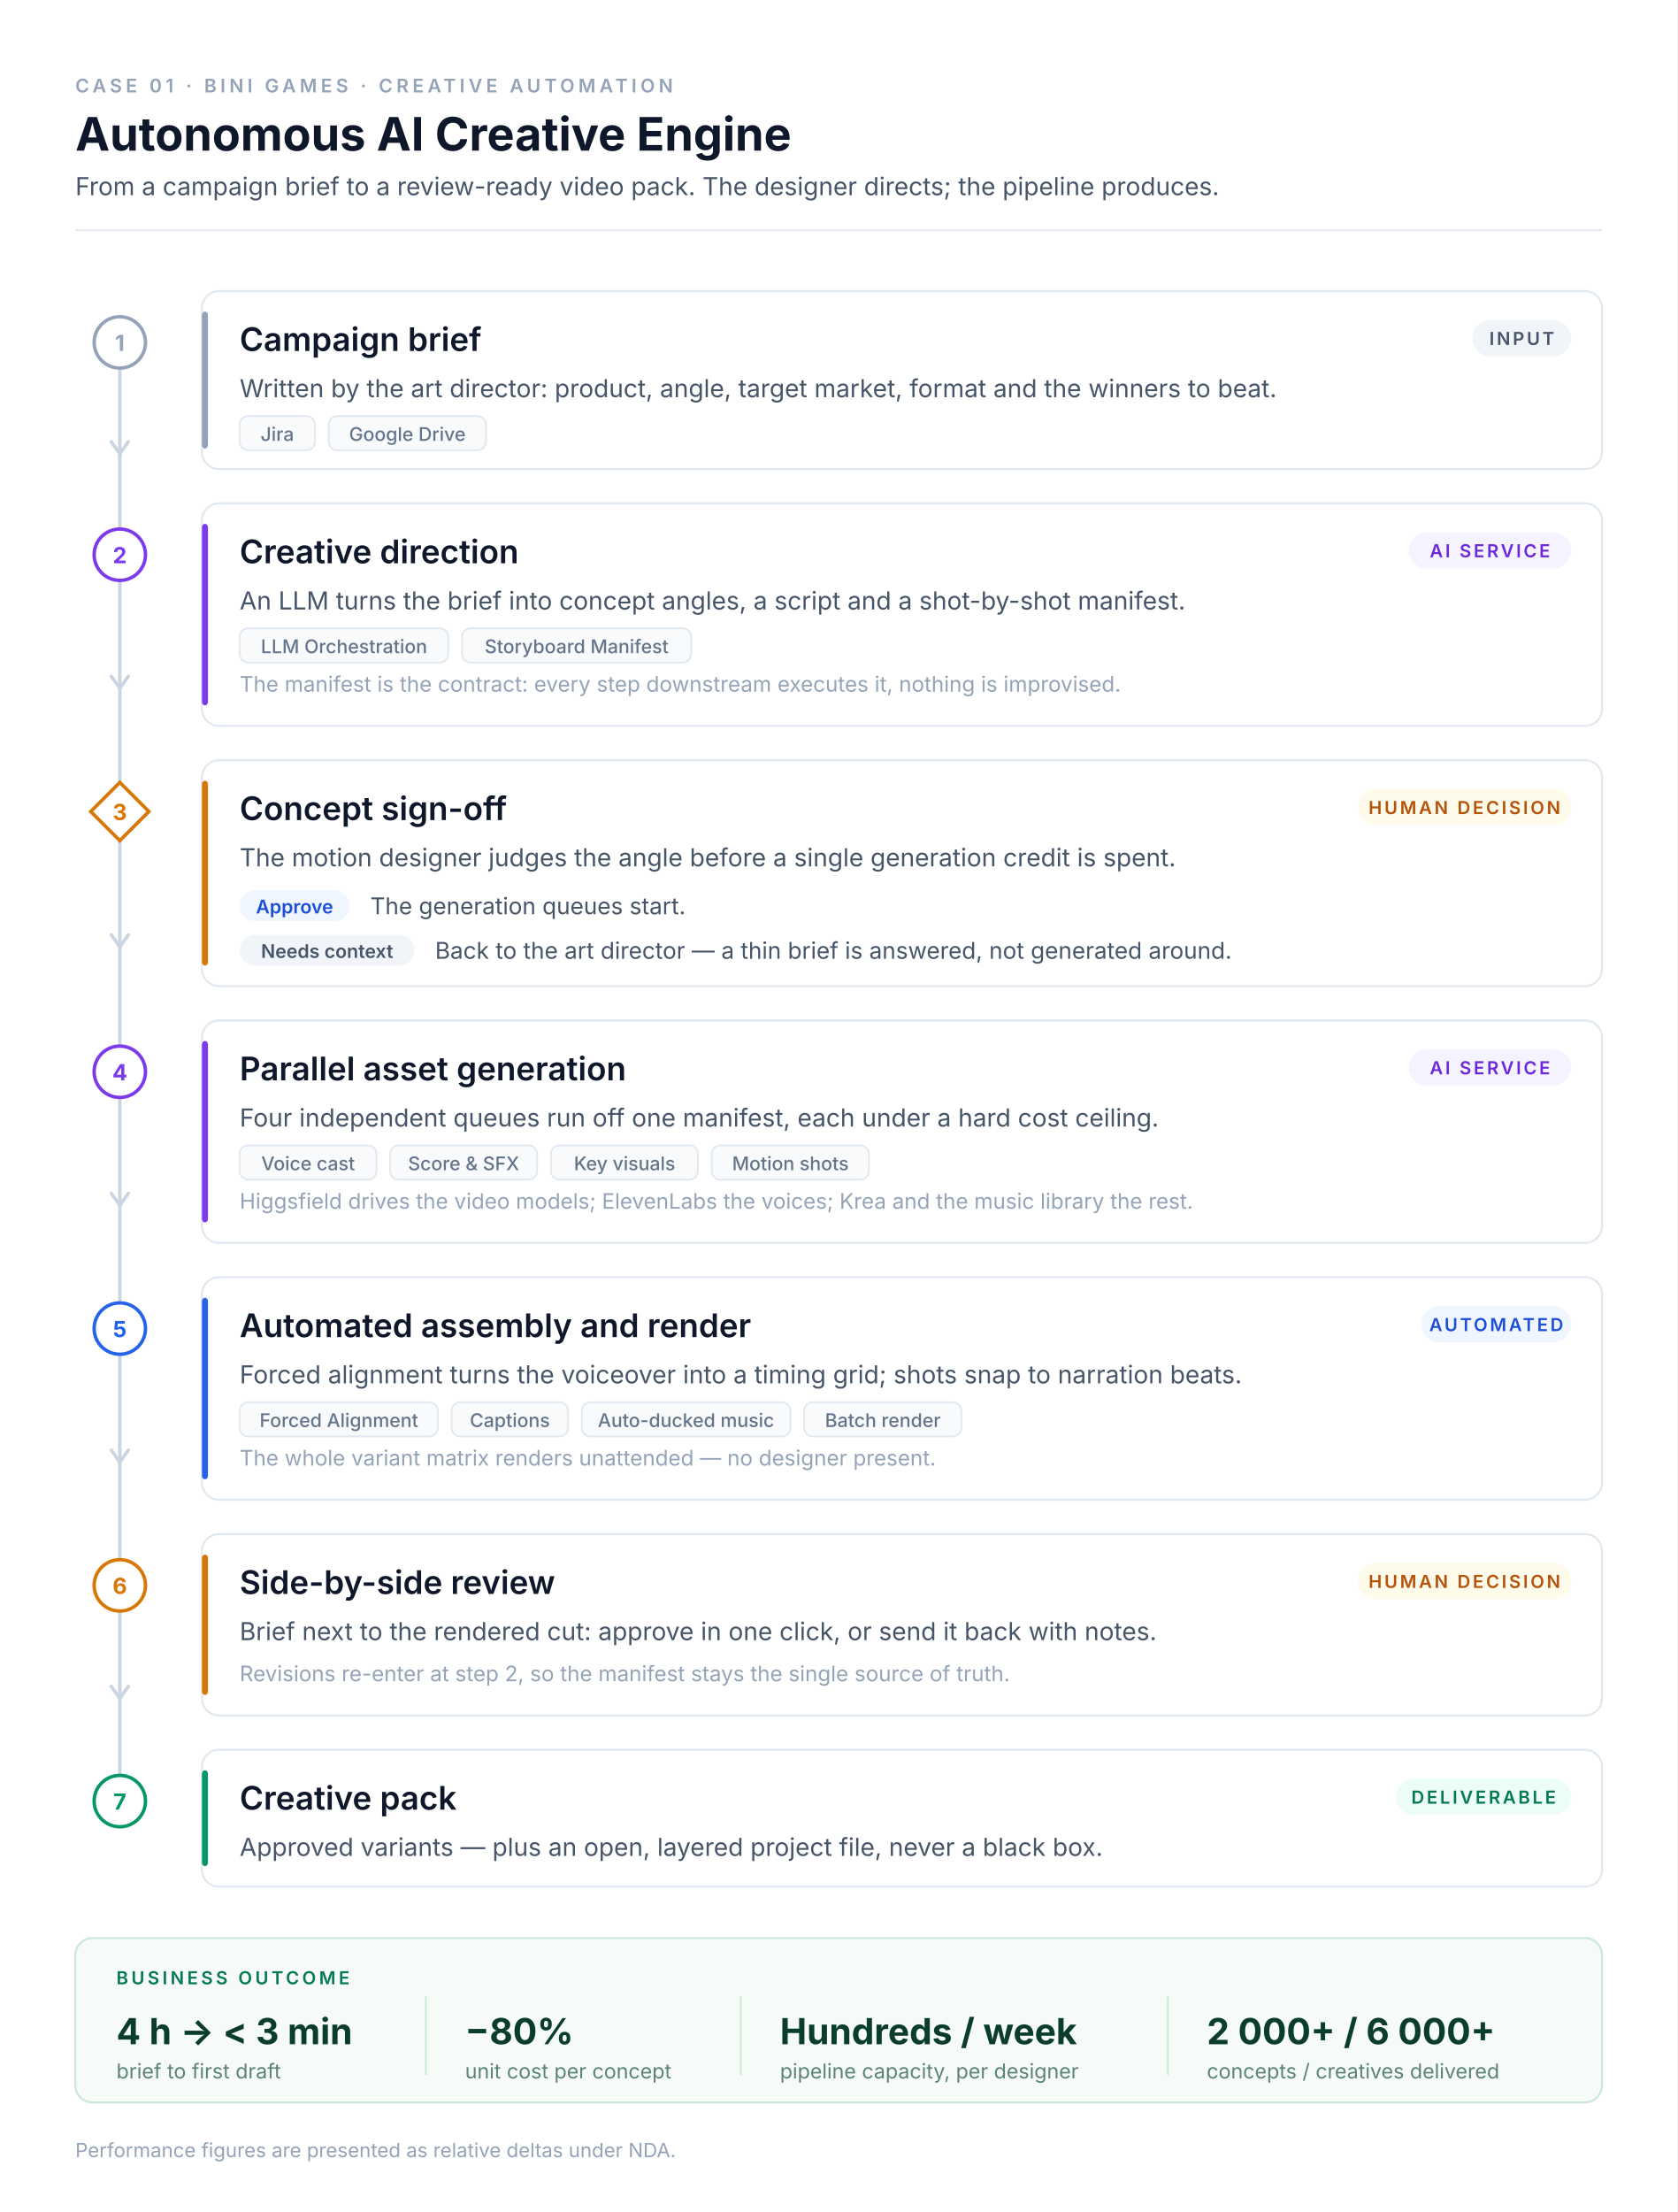
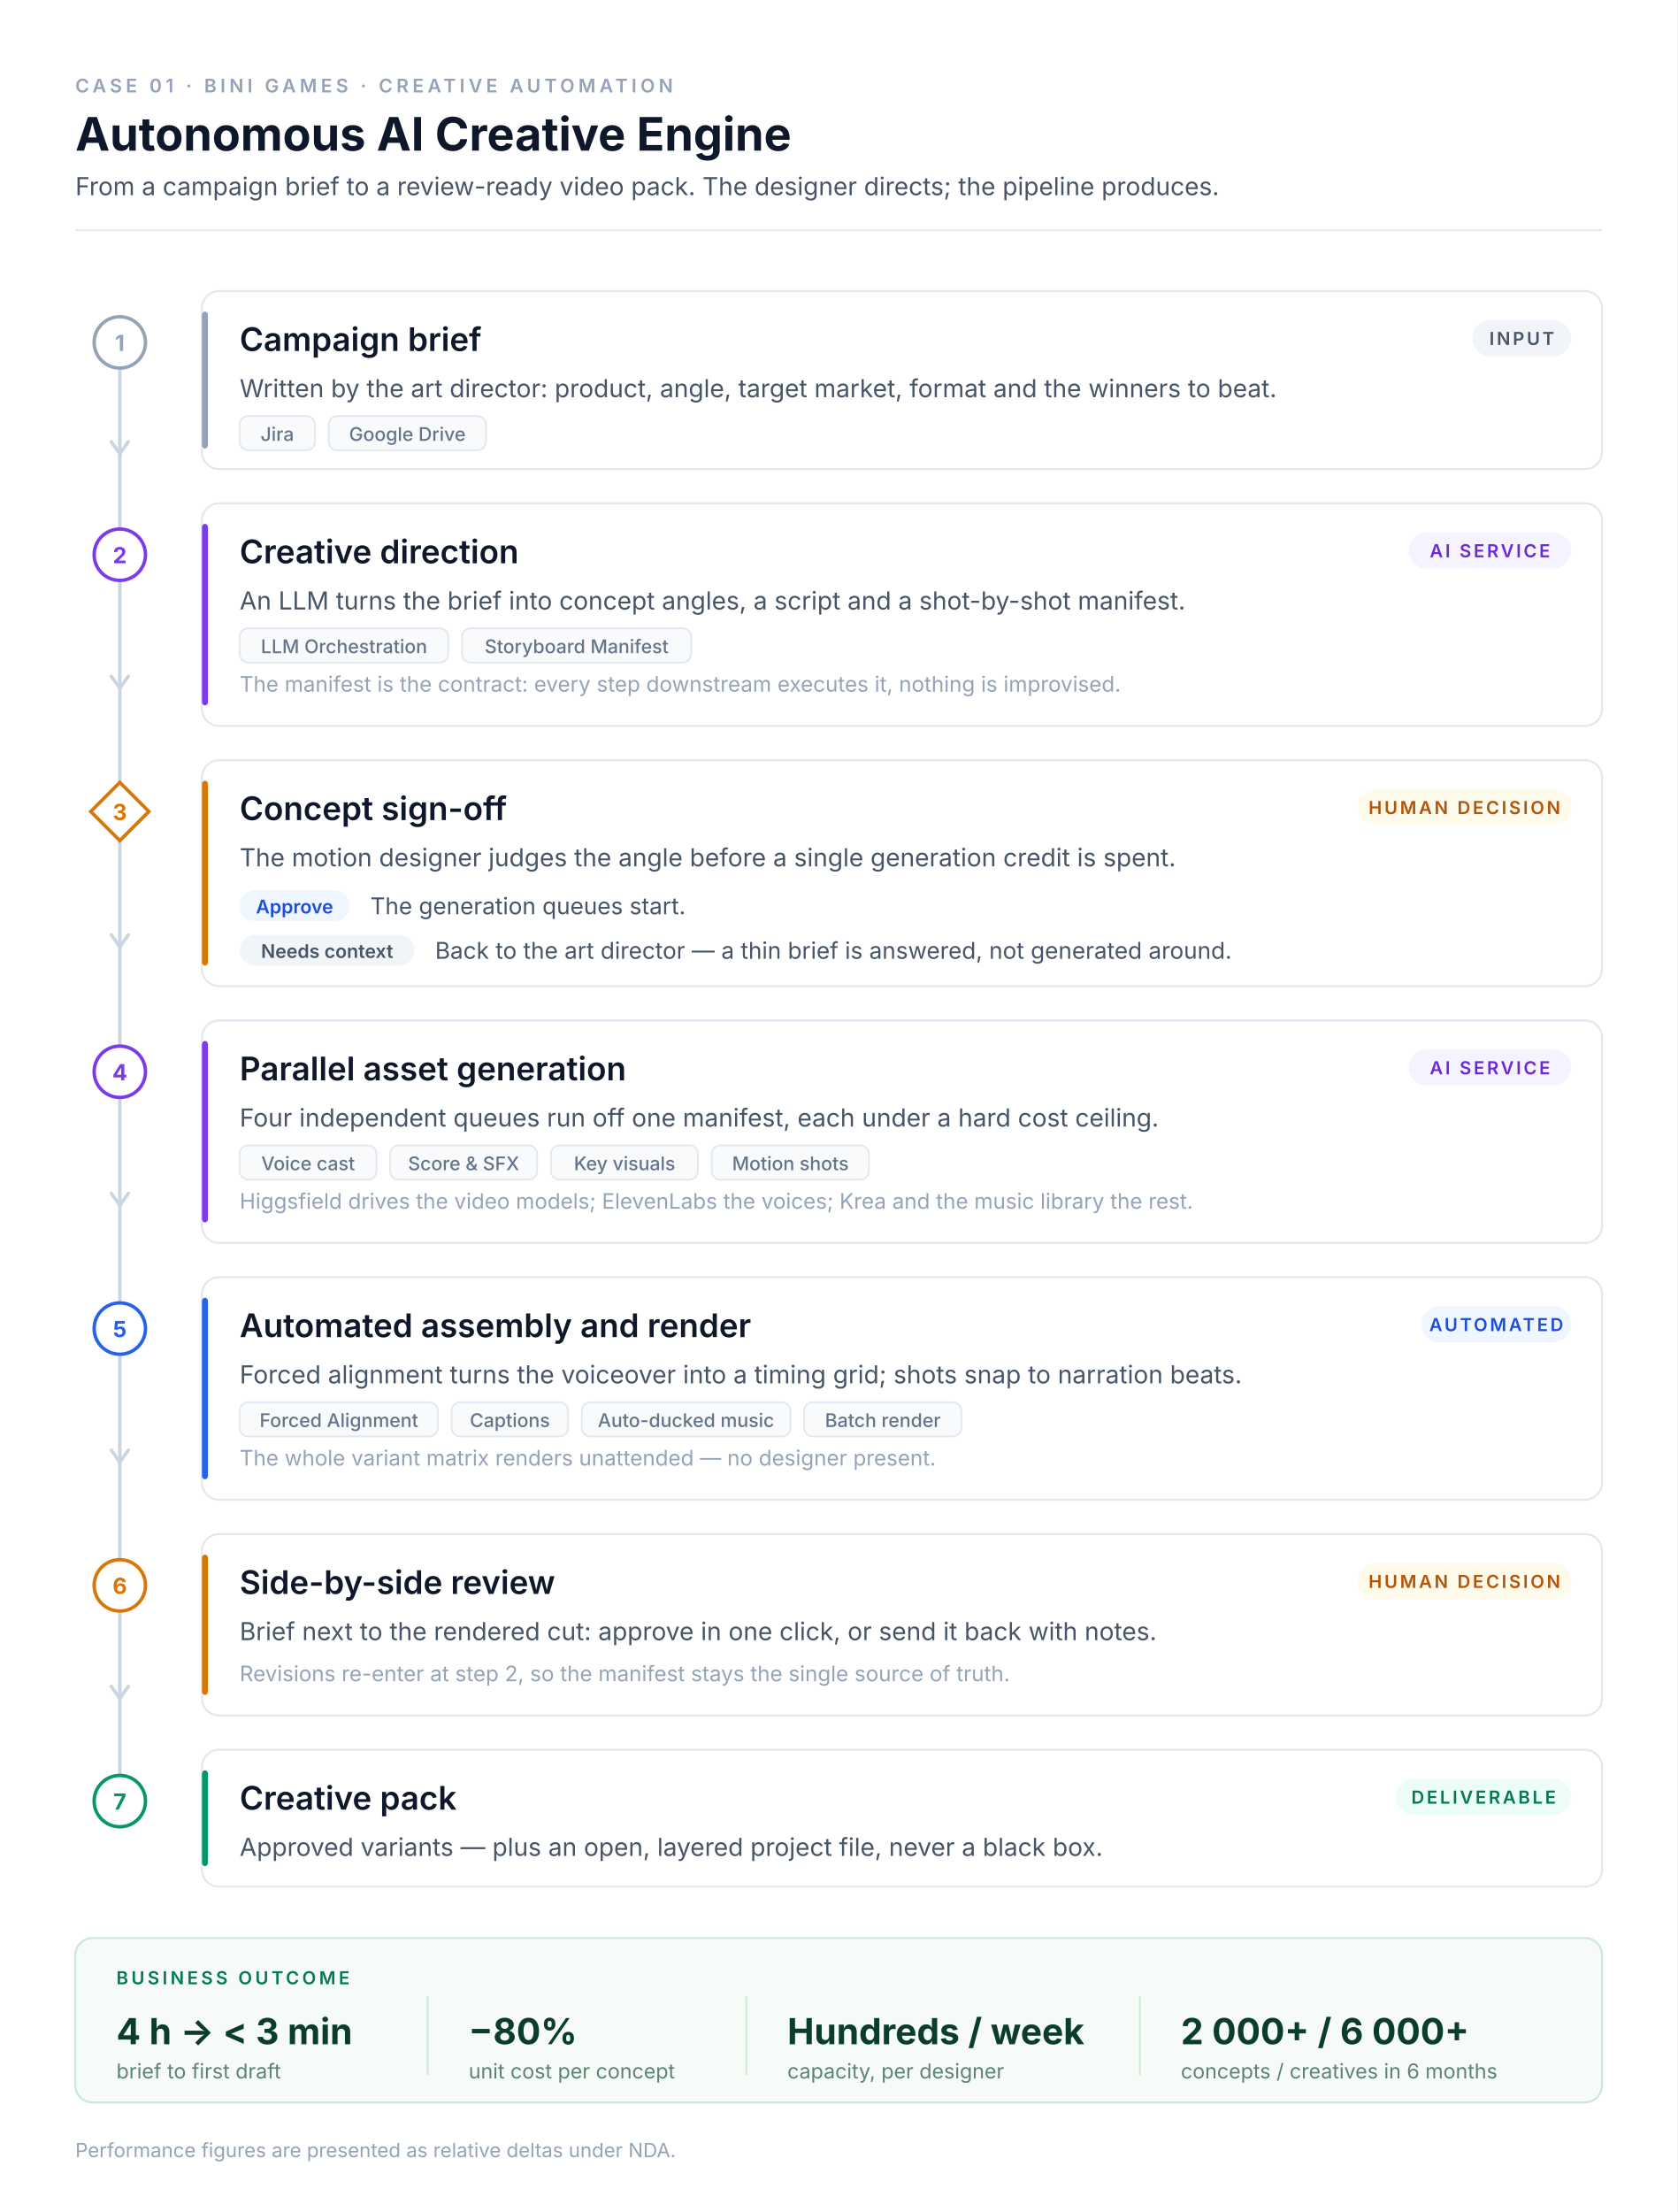
<svg xmlns="http://www.w3.org/2000/svg" width="980" height="1292" viewBox="0 0 980 1292">
  <rect width="980" height="1292" fill="#FFFFFF" />
  <path d="M70 200 L70 1052" stroke="#CBD5E1" stroke-width="2" fill="none" />
  <path d="M65 258.0 L70 265.0 L75 258.0" fill="none" stroke="#CBD5E1" stroke-width="2" stroke-linecap="round" stroke-linejoin="round" />
  <path d="M65 395.0 L70 402.0 L75 395.0" fill="none" stroke="#CBD5E1" stroke-width="2" stroke-linecap="round" stroke-linejoin="round" />
  <path d="M65 546.0 L70 553.0 L75 546.0" fill="none" stroke="#CBD5E1" stroke-width="2" stroke-linecap="round" stroke-linejoin="round" />
  <path d="M65 697.0 L70 704.0 L75 697.0" fill="none" stroke="#CBD5E1" stroke-width="2" stroke-linecap="round" stroke-linejoin="round" />
  <path d="M65 847.0 L70 854.0 L75 847.0" fill="none" stroke="#CBD5E1" stroke-width="2" stroke-linecap="round" stroke-linejoin="round" />
  <path d="M65 985.0 L70 992.0 L75 985.0" fill="none" stroke="#CBD5E1" stroke-width="2" stroke-linecap="round" stroke-linejoin="round" />
  <circle cx="70" cy="200" r="15" fill="#FFFFFF" stroke="#94A3B8" stroke-width="2" />
  <text x="70" y="205" font-family="Inter, Helvetica Neue, Arial, sans-serif" font-size="13" font-weight="700" fill="#94A3B8" text-anchor="middle">1</text>
  <circle cx="70" cy="324" r="15" fill="#FFFFFF" stroke="#7C3AED" stroke-width="2" />
  <text x="70" y="329" font-family="Inter, Helvetica Neue, Arial, sans-serif" font-size="13" font-weight="700" fill="#7C3AED" text-anchor="middle">2</text>
  <path d="M70 457 L87 474 L70 491 L53 474 Z" fill="#FFFFFF" stroke="#D97706" stroke-width="2" />
  <text x="70" y="479" font-family="Inter, Helvetica Neue, Arial, sans-serif" font-size="13" font-weight="700" fill="#D97706" text-anchor="middle">3</text>
  <circle cx="70" cy="626" r="15" fill="#FFFFFF" stroke="#7C3AED" stroke-width="2" />
  <text x="70" y="631" font-family="Inter, Helvetica Neue, Arial, sans-serif" font-size="13" font-weight="700" fill="#7C3AED" text-anchor="middle">4</text>
  <circle cx="70" cy="776" r="15" fill="#FFFFFF" stroke="#2563EB" stroke-width="2" />
  <text x="70" y="781" font-family="Inter, Helvetica Neue, Arial, sans-serif" font-size="13" font-weight="700" fill="#2563EB" text-anchor="middle">5</text>
  <circle cx="70" cy="926" r="15" fill="#FFFFFF" stroke="#D97706" stroke-width="2" />
  <text x="70" y="931" font-family="Inter, Helvetica Neue, Arial, sans-serif" font-size="13" font-weight="700" fill="#D97706" text-anchor="middle">6</text>
  <circle cx="70" cy="1052" r="15" fill="#FFFFFF" stroke="#059669" stroke-width="2" />
  <text x="70" y="1057" font-family="Inter, Helvetica Neue, Arial, sans-serif" font-size="13" font-weight="700" fill="#059669" text-anchor="middle">7</text>
  <text x="44.0" y="54.0" font-family="Inter, Helvetica Neue, Arial, sans-serif" font-size="11" font-weight="600" fill="#94A3B8" text-anchor="start" letter-spacing="2.2">CASE 01 · BINI GAMES · CREATIVE AUTOMATION</text>
  <text x="44.0" y="88.0" font-family="Inter, Helvetica Neue, Arial, sans-serif" font-size="27" font-weight="700" fill="#0F172A" text-anchor="start">Autonomous AI Creative Engine</text>
  <text x="44.0" y="114.0" font-family="Inter, Helvetica Neue, Arial, sans-serif" font-size="14.5" font-weight="400" fill="#475569" text-anchor="start">From a campaign brief to a review-ready video pack. The designer directs; the pipeline produces.</text>
  <rect x="44.0" y="134.0" width="892.0" height="1.0" rx="0" fill="#E2E8F0" stroke="none" stroke-width="1" />
  <rect x="118.0" y="170.0" width="818.0" height="104.0" rx="10" fill="#FFFFFF" stroke="#E2E8F0" stroke-width="1.2" />
  <rect x="118.0" y="182.0" width="3.5" height="80.0" rx="2" fill="#94A3B8" stroke="none" stroke-width="1" />
  <rect x="860.2" y="187.0" width="57.8" height="21.0" rx="10.5" fill="#F1F5F9" stroke="none" stroke-width="1" />
  <text x="889.1" y="201.5" font-family="Inter, Helvetica Neue, Arial, sans-serif" font-size="10.5" font-weight="600" fill="#475569" text-anchor="middle" letter-spacing="1.4">INPUT</text>
  <text x="140.0" y="205.0" font-family="Inter, Helvetica Neue, Arial, sans-serif" font-size="19" font-weight="600" fill="#0F172A" text-anchor="start">Campaign brief</text>
  <text x="140.0" y="232.0" font-family="Inter, Helvetica Neue, Arial, sans-serif" font-size="14.5" font-weight="400" fill="#475569" text-anchor="start">Written by the art director: product, angle, target market, format and the winners to beat.</text>
  <rect x="140.0" y="243.0" width="44.0" height="20.0" rx="5" fill="#F8FAFC" stroke="#E2E8F0" stroke-width="1" />
  <text x="162.0" y="257.5" font-family="Inter, Helvetica Neue, Arial, sans-serif" font-size="11" font-weight="500" fill="#64748B" text-anchor="middle">Jira</text>
  <rect x="192.0" y="243.0" width="91.9" height="20.0" rx="5" fill="#F8FAFC" stroke="#E2E8F0" stroke-width="1" />
  <text x="238.0" y="257.5" font-family="Inter, Helvetica Neue, Arial, sans-serif" font-size="11" font-weight="500" fill="#64748B" text-anchor="middle">Google Drive</text>
  <rect x="118.0" y="294.0" width="818.0" height="130.0" rx="10" fill="#FFFFFF" stroke="#E2E8F0" stroke-width="1.2" />
  <rect x="118.0" y="306.0" width="3.5" height="106.0" rx="2" fill="#7C3AED" stroke="none" stroke-width="1" />
  <rect x="823.0" y="311.0" width="95.0" height="21.0" rx="10.5" fill="#F5F3FF" stroke="none" stroke-width="1" />
  <text x="870.5" y="325.5" font-family="Inter, Helvetica Neue, Arial, sans-serif" font-size="10.5" font-weight="600" fill="#6D28D9" text-anchor="middle" letter-spacing="1.4">AI SERVICE</text>
  <text x="140.0" y="329.0" font-family="Inter, Helvetica Neue, Arial, sans-serif" font-size="19" font-weight="600" fill="#0F172A" text-anchor="start">Creative direction</text>
  <text x="140.0" y="356.0" font-family="Inter, Helvetica Neue, Arial, sans-serif" font-size="14.5" font-weight="400" fill="#475569" text-anchor="start">An LLM turns the brief into concept angles, a script and a shot-by-shot manifest.</text>
  <rect x="140.0" y="367.0" width="121.9" height="20.0" rx="5" fill="#F8FAFC" stroke="#E2E8F0" stroke-width="1" />
  <text x="201.0" y="381.5" font-family="Inter, Helvetica Neue, Arial, sans-serif" font-size="11" font-weight="500" fill="#64748B" text-anchor="middle">LLM Orchestration</text>
  <rect x="269.9" y="367.0" width="133.9" height="20.0" rx="5" fill="#F8FAFC" stroke="#E2E8F0" stroke-width="1" />
  <text x="336.9" y="381.5" font-family="Inter, Helvetica Neue, Arial, sans-serif" font-size="11" font-weight="500" fill="#64748B" text-anchor="middle">Storyboard Manifest</text>
  <text x="140.0" y="404.0" font-family="Inter, Helvetica Neue, Arial, sans-serif" font-size="12.5" font-weight="400" fill="#94A3B8" text-anchor="start">The manifest is the contract: every step downstream executes it, nothing is improvised.</text>
  <rect x="118.0" y="444.0" width="818.0" height="132.0" rx="10" fill="#FFFFFF" stroke="#E2E8F0" stroke-width="1.2" />
  <rect x="118.0" y="456.0" width="3.5" height="108.0" rx="2" fill="#D97706" stroke="none" stroke-width="1" />
  <rect x="793.3" y="461.0" width="124.7" height="21.0" rx="10.5" fill="#FFFBEB" stroke="none" stroke-width="1" />
  <text x="855.6" y="475.5" font-family="Inter, Helvetica Neue, Arial, sans-serif" font-size="10.5" font-weight="600" fill="#B45309" text-anchor="middle" letter-spacing="1.4">HUMAN DECISION</text>
  <text x="140.0" y="479.0" font-family="Inter, Helvetica Neue, Arial, sans-serif" font-size="19" font-weight="600" fill="#0F172A" text-anchor="start">Concept sign-off</text>
  <text x="140.0" y="506.0" font-family="Inter, Helvetica Neue, Arial, sans-serif" font-size="14.5" font-weight="400" fill="#475569" text-anchor="start">The motion designer judges the angle before a single generation credit is spent.</text>
  <rect x="140.0" y="520.0" width="64.3" height="18.0" rx="9" fill="#EFF6FF" stroke="none" stroke-width="1" />
  <text x="172.1" y="533.5" font-family="Inter, Helvetica Neue, Arial, sans-serif" font-size="11" font-weight="600" fill="#1D4ED8" text-anchor="middle">Approve</text>
  <text x="216.3" y="534.0" font-family="Inter, Helvetica Neue, Arial, sans-serif" font-size="13.5" font-weight="400" fill="#475569" text-anchor="start">The generation queues start.</text>
  <rect x="140.0" y="546.0" width="102.2" height="18.0" rx="9" fill="#F1F5F9" stroke="none" stroke-width="1" />
  <text x="191.1" y="559.5" font-family="Inter, Helvetica Neue, Arial, sans-serif" font-size="11" font-weight="600" fill="#475569" text-anchor="middle">Needs context</text>
  <text x="254.2" y="560.0" font-family="Inter, Helvetica Neue, Arial, sans-serif" font-size="13.5" font-weight="400" fill="#475569" text-anchor="start">Back to the art director — a thin brief is answered, not generated around.</text>
  <rect x="118.0" y="596.0" width="818.0" height="130.0" rx="10" fill="#FFFFFF" stroke="#E2E8F0" stroke-width="1.2" />
  <rect x="118.0" y="608.0" width="3.5" height="106.0" rx="2" fill="#7C3AED" stroke="none" stroke-width="1" />
  <rect x="823.0" y="613.0" width="95.0" height="21.0" rx="10.5" fill="#F5F3FF" stroke="none" stroke-width="1" />
  <text x="870.5" y="627.5" font-family="Inter, Helvetica Neue, Arial, sans-serif" font-size="10.5" font-weight="600" fill="#6D28D9" text-anchor="middle" letter-spacing="1.4">AI SERVICE</text>
  <text x="140.0" y="631.0" font-family="Inter, Helvetica Neue, Arial, sans-serif" font-size="19" font-weight="600" fill="#0F172A" text-anchor="start">Parallel asset generation</text>
  <text x="140.0" y="658.0" font-family="Inter, Helvetica Neue, Arial, sans-serif" font-size="14.5" font-weight="400" fill="#475569" text-anchor="start">Four independent queues run off one manifest, each under a hard cost ceiling.</text>
  <rect x="140.0" y="669.0" width="80.0" height="20.0" rx="5" fill="#F8FAFC" stroke="#E2E8F0" stroke-width="1" />
  <text x="180.0" y="683.5" font-family="Inter, Helvetica Neue, Arial, sans-serif" font-size="11" font-weight="500" fill="#64748B" text-anchor="middle">Voice cast</text>
  <rect x="227.9" y="669.0" width="85.9" height="20.0" rx="5" fill="#F8FAFC" stroke="#E2E8F0" stroke-width="1" />
  <text x="270.9" y="683.5" font-family="Inter, Helvetica Neue, Arial, sans-serif" font-size="11" font-weight="500" fill="#64748B" text-anchor="middle">Score &amp; SFX</text>
  <rect x="321.9" y="669.0" width="85.9" height="20.0" rx="5" fill="#F8FAFC" stroke="#E2E8F0" stroke-width="1" />
  <text x="364.9" y="683.5" font-family="Inter, Helvetica Neue, Arial, sans-serif" font-size="11" font-weight="500" fill="#64748B" text-anchor="middle">Key visuals</text>
  <rect x="415.8" y="669.0" width="91.9" height="20.0" rx="5" fill="#F8FAFC" stroke="#E2E8F0" stroke-width="1" />
  <text x="461.8" y="683.5" font-family="Inter, Helvetica Neue, Arial, sans-serif" font-size="11" font-weight="500" fill="#64748B" text-anchor="middle">Motion shots</text>
  <text x="140.0" y="706.0" font-family="Inter, Helvetica Neue, Arial, sans-serif" font-size="12.5" font-weight="400" fill="#94A3B8" text-anchor="start">Higgsfield drives the video models; ElevenLabs the voices; Krea and the music library the rest.</text>
  <rect x="118.0" y="746.0" width="818.0" height="130.0" rx="10" fill="#FFFFFF" stroke="#E2E8F0" stroke-width="1.2" />
  <rect x="118.0" y="758.0" width="3.5" height="106.0" rx="2" fill="#2563EB" stroke="none" stroke-width="1" />
  <rect x="830.5" y="763.0" width="87.5" height="21.0" rx="10.5" fill="#EFF6FF" stroke="none" stroke-width="1" />
  <text x="874.2" y="777.5" font-family="Inter, Helvetica Neue, Arial, sans-serif" font-size="10.5" font-weight="600" fill="#1D4ED8" text-anchor="middle" letter-spacing="1.4">AUTOMATED</text>
  <text x="140.0" y="781.0" font-family="Inter, Helvetica Neue, Arial, sans-serif" font-size="19" font-weight="600" fill="#0F172A" text-anchor="start">Automated assembly and render</text>
  <text x="140.0" y="808.0" font-family="Inter, Helvetica Neue, Arial, sans-serif" font-size="14.5" font-weight="400" fill="#475569" text-anchor="start">Forced alignment turns the voiceover into a timing grid; shots snap to narration beats.</text>
  <rect x="140.0" y="819.0" width="115.9" height="20.0" rx="5" fill="#F8FAFC" stroke="#E2E8F0" stroke-width="1" />
  <text x="198.0" y="833.5" font-family="Inter, Helvetica Neue, Arial, sans-serif" font-size="11" font-weight="500" fill="#64748B" text-anchor="middle">Forced Alignment</text>
  <rect x="263.9" y="819.0" width="68.0" height="20.0" rx="5" fill="#F8FAFC" stroke="#E2E8F0" stroke-width="1" />
  <text x="297.9" y="833.5" font-family="Inter, Helvetica Neue, Arial, sans-serif" font-size="11" font-weight="500" fill="#64748B" text-anchor="middle">Captions</text>
  <rect x="339.9" y="819.0" width="121.9" height="20.0" rx="5" fill="#F8FAFC" stroke="#E2E8F0" stroke-width="1" />
  <text x="400.8" y="833.5" font-family="Inter, Helvetica Neue, Arial, sans-serif" font-size="11" font-weight="500" fill="#64748B" text-anchor="middle">Auto-ducked music</text>
  <rect x="469.8" y="819.0" width="91.9" height="20.0" rx="5" fill="#F8FAFC" stroke="#E2E8F0" stroke-width="1" />
  <text x="515.8" y="833.5" font-family="Inter, Helvetica Neue, Arial, sans-serif" font-size="11" font-weight="500" fill="#64748B" text-anchor="middle">Batch render</text>
  <text x="140.0" y="856.0" font-family="Inter, Helvetica Neue, Arial, sans-serif" font-size="12.5" font-weight="400" fill="#94A3B8" text-anchor="start">The whole variant matrix renders unattended — no designer present.</text>
  <rect x="118.0" y="896.0" width="818.0" height="106.0" rx="10" fill="#FFFFFF" stroke="#E2E8F0" stroke-width="1.2" />
  <rect x="118.0" y="908.0" width="3.5" height="82.0" rx="2" fill="#D97706" stroke="none" stroke-width="1" />
  <rect x="793.3" y="913.0" width="124.7" height="21.0" rx="10.5" fill="#FFFBEB" stroke="none" stroke-width="1" />
  <text x="855.6" y="927.5" font-family="Inter, Helvetica Neue, Arial, sans-serif" font-size="10.5" font-weight="600" fill="#B45309" text-anchor="middle" letter-spacing="1.4">HUMAN DECISION</text>
  <text x="140.0" y="931.0" font-family="Inter, Helvetica Neue, Arial, sans-serif" font-size="19" font-weight="600" fill="#0F172A" text-anchor="start">Side-by-side review</text>
  <text x="140.0" y="958.0" font-family="Inter, Helvetica Neue, Arial, sans-serif" font-size="14.5" font-weight="400" fill="#475569" text-anchor="start">Brief next to the rendered cut: approve in one click, or send it back with notes.</text>
  <text x="140.0" y="982.0" font-family="Inter, Helvetica Neue, Arial, sans-serif" font-size="12.5" font-weight="400" fill="#94A3B8" text-anchor="start">Revisions re-enter at step 2, so the manifest stays the single source of truth.</text>
  <rect x="118.0" y="1022.0" width="818.0" height="80.0" rx="10" fill="#FFFFFF" stroke="#E2E8F0" stroke-width="1.2" />
  <rect x="118.0" y="1034.0" width="3.5" height="56.0" rx="2" fill="#059669" stroke="none" stroke-width="1" />
  <rect x="815.6" y="1039.0" width="102.4" height="21.0" rx="10.5" fill="#ECFDF5" stroke="none" stroke-width="1" />
  <text x="866.8" y="1053.5" font-family="Inter, Helvetica Neue, Arial, sans-serif" font-size="10.5" font-weight="600" fill="#047857" text-anchor="middle" letter-spacing="1.4">DELIVERABLE</text>
  <text x="140.0" y="1057.0" font-family="Inter, Helvetica Neue, Arial, sans-serif" font-size="19" font-weight="600" fill="#0F172A" text-anchor="start">Creative pack</text>
  <text x="140.0" y="1084.0" font-family="Inter, Helvetica Neue, Arial, sans-serif" font-size="14.5" font-weight="400" fill="#475569" text-anchor="start">Approved variants — plus an open, layered project file, never a black box.</text>
  <rect x="44.0" y="1132.0" width="892.0" height="96.0" rx="10" fill="#F6FBF8" stroke="#CBE8DA" stroke-width="1.2" />
  <text x="68.0" y="1159.0" font-family="Inter, Helvetica Neue, Arial, sans-serif" font-size="10.5" font-weight="600" fill="#047857" text-anchor="start" letter-spacing="1.8">BUSINESS OUTCOME</text>
  <text x="68.0" y="1194.0" font-family="Inter, Helvetica Neue, Arial, sans-serif" font-size="21" font-weight="700" fill="#0B3D2E" text-anchor="start">4 h → &lt; 3 min</text>
  <text x="68.0" y="1214.0" font-family="Inter, Helvetica Neue, Arial, sans-serif" font-size="12" font-weight="400" fill="#5B8474" text-anchor="start">brief to first draft</text>
-   <rect x="248.3" y="1166.0" width="1.0" height="46.0" rx="0" fill="#CBE8DA" stroke="none" stroke-width="1" />
-   <text x="271.7" y="1194.0" font-family="Inter, Helvetica Neue, Arial, sans-serif" font-size="21" font-weight="700" fill="#0B3D2E" text-anchor="start">−80%</text>
-   <text x="271.7" y="1214.0" font-family="Inter, Helvetica Neue, Arial, sans-serif" font-size="12" font-weight="400" fill="#5B8474" text-anchor="start">unit cost per concept</text>
-   <rect x="432.3" y="1166.0" width="1.0" height="46.0" rx="0" fill="#CBE8DA" stroke="none" stroke-width="1" />
-   <text x="455.7" y="1194.0" font-family="Inter, Helvetica Neue, Arial, sans-serif" font-size="21" font-weight="700" fill="#0B3D2E" text-anchor="start">Hundreds / week</text>
-   <text x="455.7" y="1214.0" font-family="Inter, Helvetica Neue, Arial, sans-serif" font-size="12" font-weight="400" fill="#5B8474" text-anchor="start">pipeline capacity, per designer</text>
-   <rect x="681.8" y="1166.0" width="1.0" height="46.0" rx="0" fill="#CBE8DA" stroke="none" stroke-width="1" />
-   <text x="705.1" y="1194.0" font-family="Inter, Helvetica Neue, Arial, sans-serif" font-size="21" font-weight="700" fill="#0B3D2E" text-anchor="start">2 000+ / 6 000+</text>
-   <text x="705.1" y="1214.0" font-family="Inter, Helvetica Neue, Arial, sans-serif" font-size="12" font-weight="400" fill="#5B8474" text-anchor="start">concepts / creatives delivered</text>
+   <rect x="249.4" y="1166.0" width="1.0" height="46.0" rx="0" fill="#CBE8DA" stroke="none" stroke-width="1" />
+   <text x="273.8" y="1194.0" font-family="Inter, Helvetica Neue, Arial, sans-serif" font-size="21" font-weight="700" fill="#0B3D2E" text-anchor="start">−80%</text>
+   <text x="273.8" y="1214.0" font-family="Inter, Helvetica Neue, Arial, sans-serif" font-size="12" font-weight="400" fill="#5B8474" text-anchor="start">unit cost per concept</text>
+   <rect x="435.5" y="1166.0" width="1.0" height="46.0" rx="0" fill="#CBE8DA" stroke="none" stroke-width="1" />
+   <text x="460.0" y="1194.0" font-family="Inter, Helvetica Neue, Arial, sans-serif" font-size="21" font-weight="700" fill="#0B3D2E" text-anchor="start">Hundreds / week</text>
+   <text x="460.0" y="1214.0" font-family="Inter, Helvetica Neue, Arial, sans-serif" font-size="12" font-weight="400" fill="#5B8474" text-anchor="start">capacity, per designer</text>
+   <rect x="665.5" y="1166.0" width="1.0" height="46.0" rx="0" fill="#CBE8DA" stroke="none" stroke-width="1" />
+   <text x="689.9" y="1194.0" font-family="Inter, Helvetica Neue, Arial, sans-serif" font-size="21" font-weight="700" fill="#0B3D2E" text-anchor="start">2 000+ / 6 000+</text>
+   <text x="689.9" y="1214.0" font-family="Inter, Helvetica Neue, Arial, sans-serif" font-size="12" font-weight="400" fill="#5B8474" text-anchor="start">concepts / creatives in 6 months</text>
  <text x="44.0" y="1260.0" font-family="Inter, Helvetica Neue, Arial, sans-serif" font-size="11.5" font-weight="400" fill="#94A3B8" text-anchor="start">Performance figures are presented as relative deltas under NDA.</text>
</svg>
